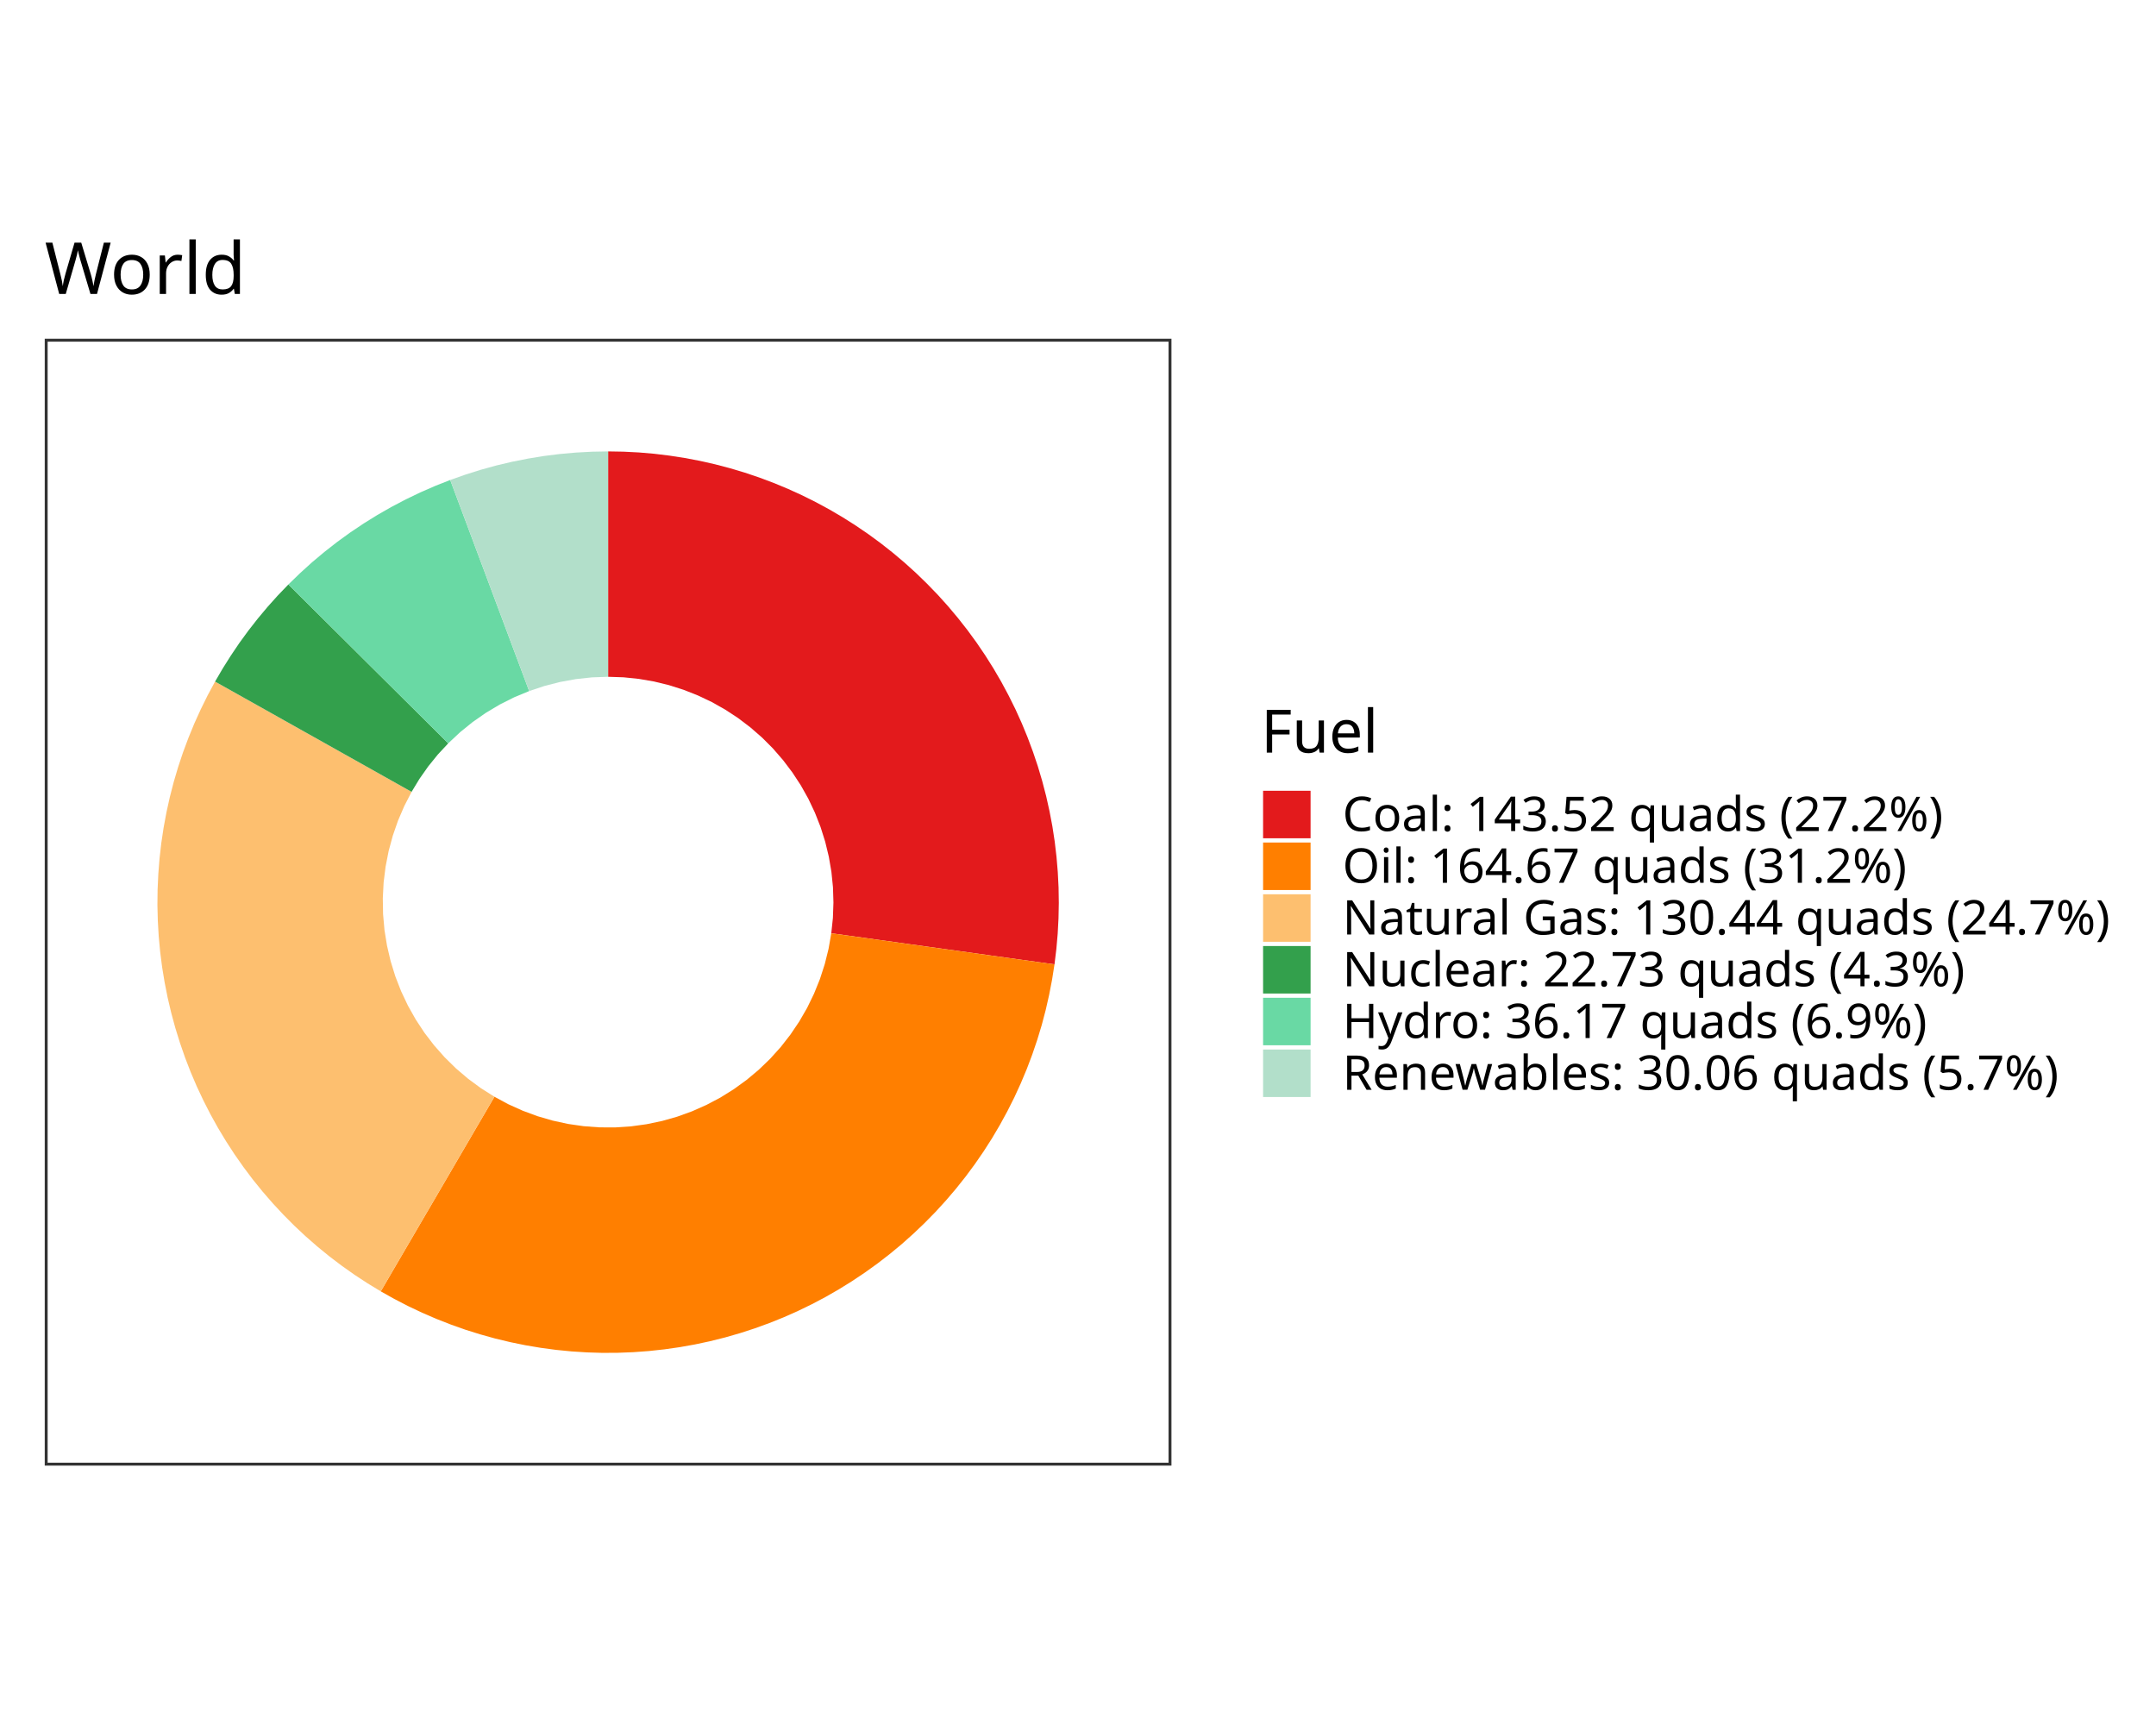
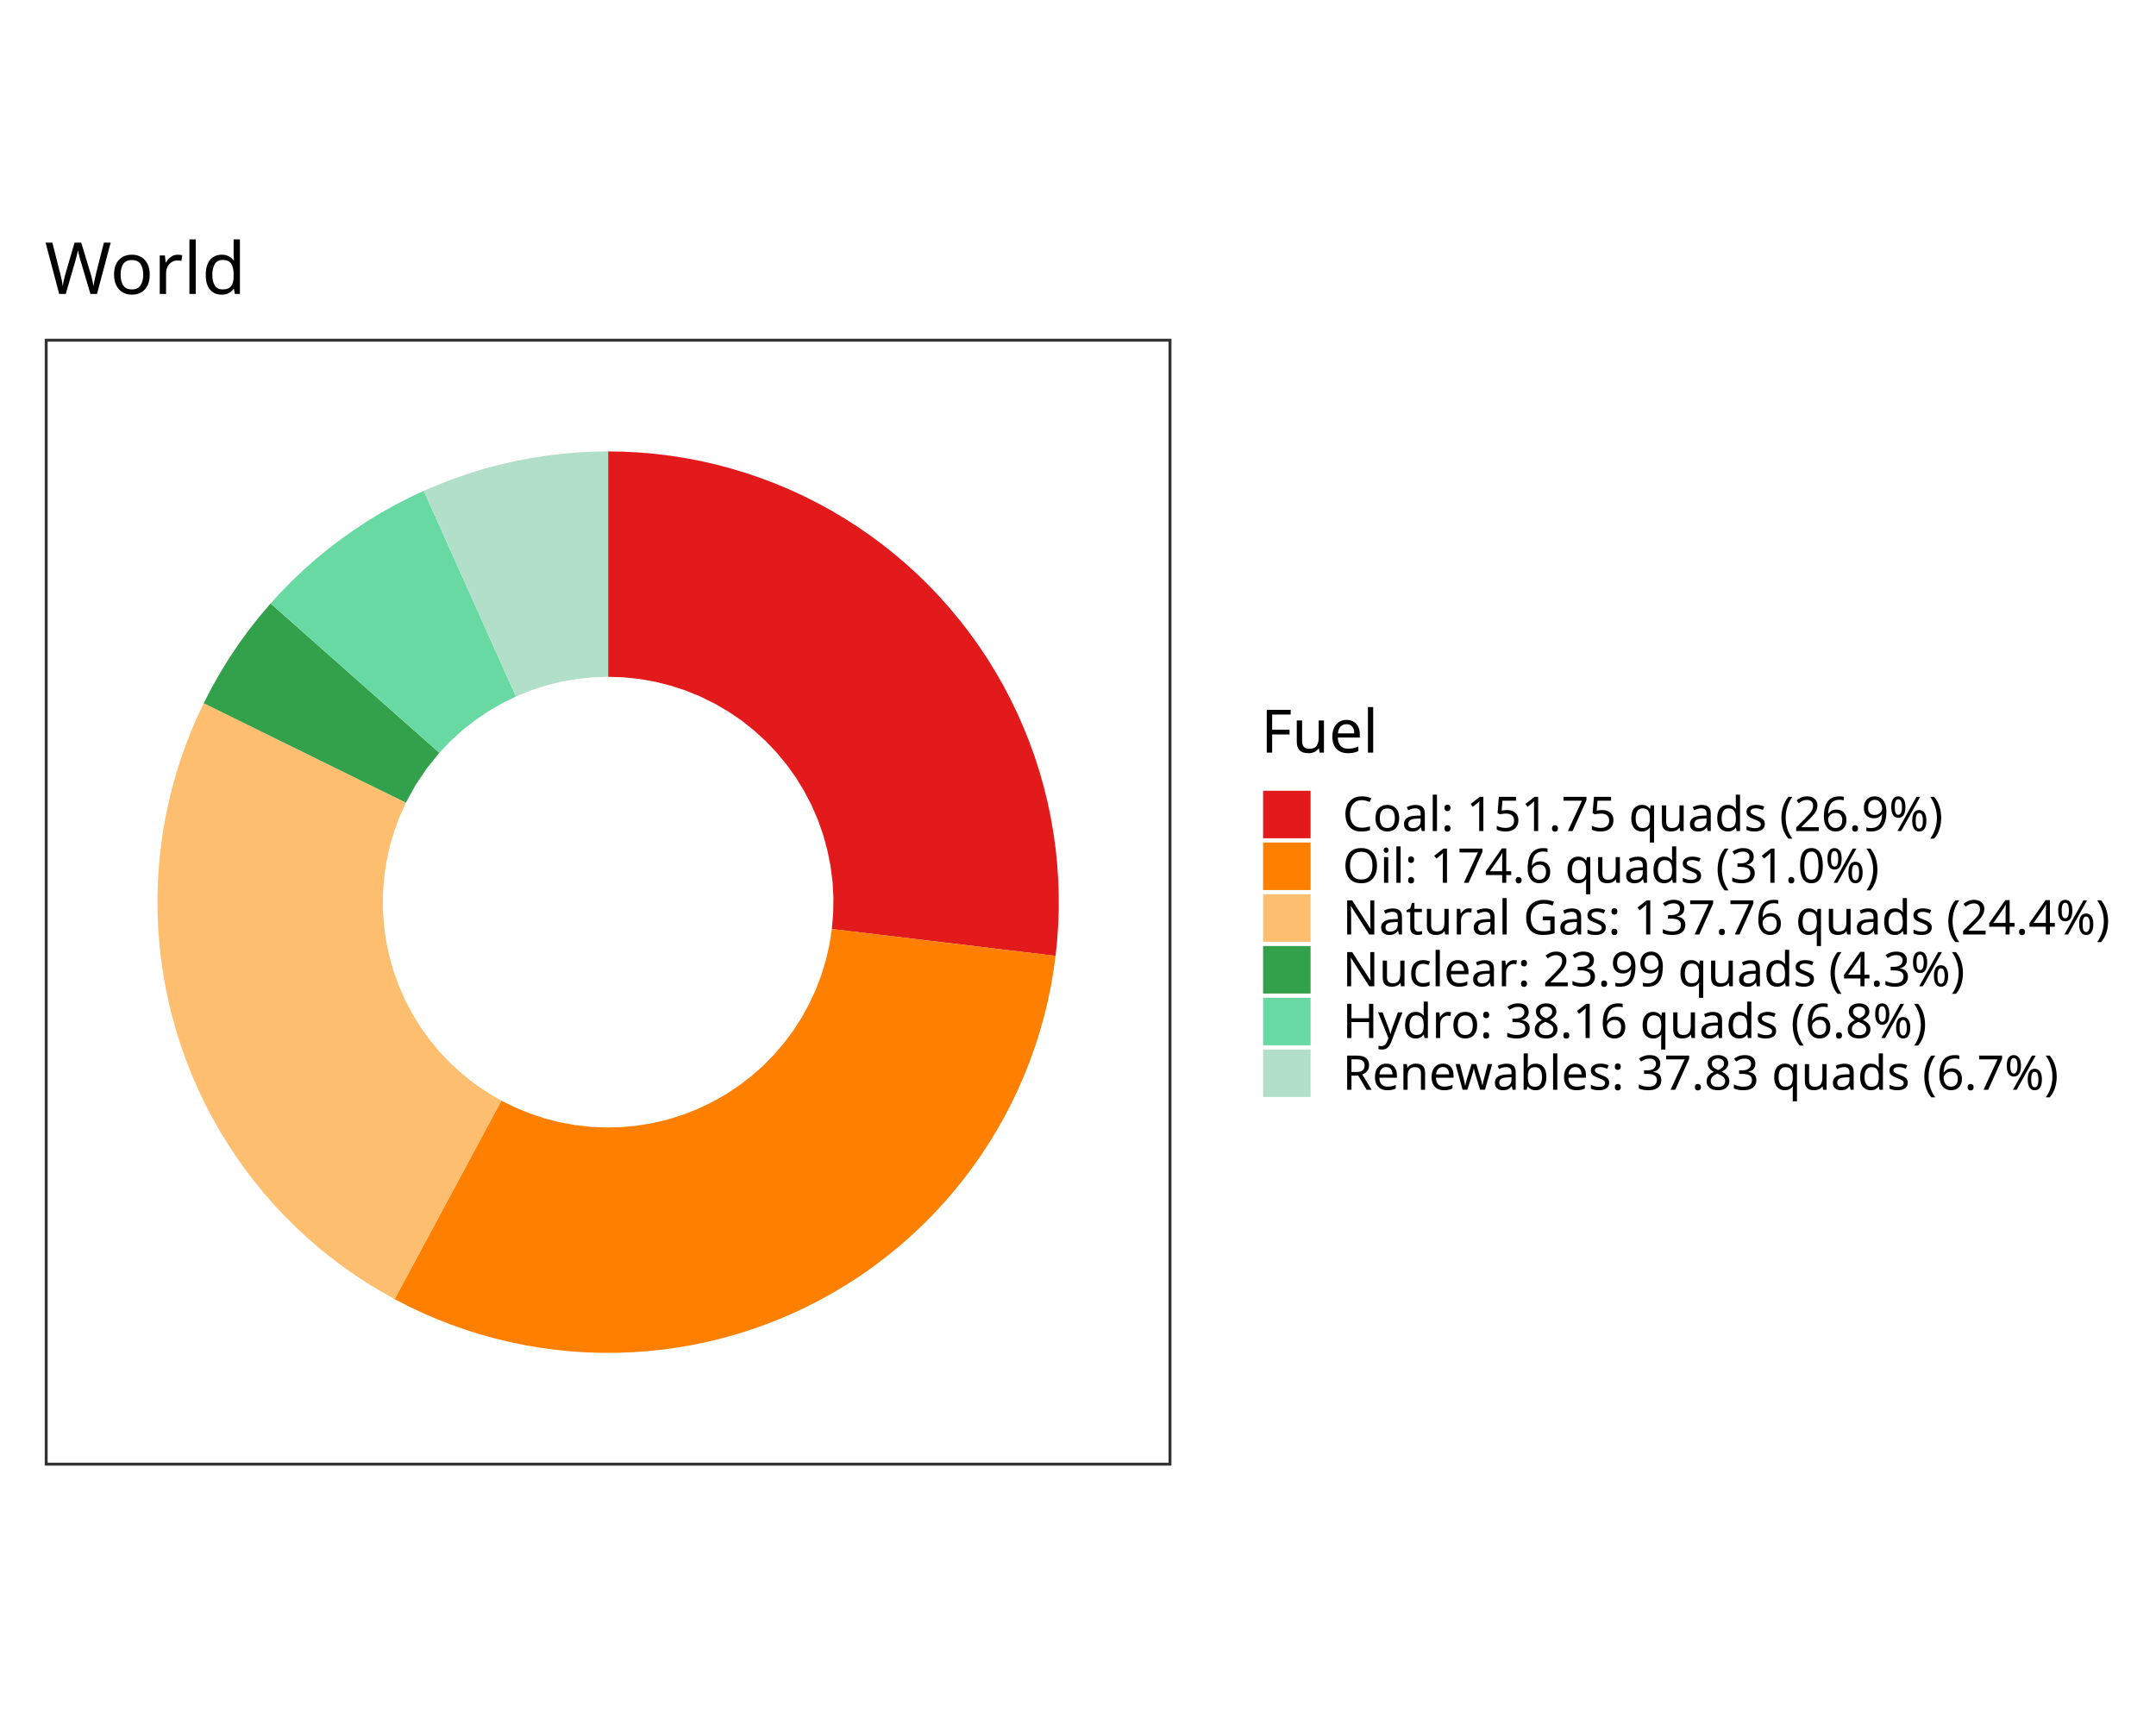
<svg xmlns="http://www.w3.org/2000/svg" class="svglite" data-engine-version="2.0" width="720.00pt" height="576.00pt" viewBox="0 0 720.00 576.00">
  <defs>
    <style type="text/css">
    .svglite line, .svglite polyline, .svglite polygon, .svglite path, .svglite rect, .svglite circle {
      fill: none;
      stroke: #000000;
      stroke-linecap: round;
      stroke-linejoin: round;
      stroke-miterlimit: 10.00;
    }
  </style>
  </defs>
  <rect width="100%" height="100%" style="stroke: none; fill: #FFFFFF;" />
  <defs>
    <clipPath id="cpMC4wMHw3MjAuMDB8MC4wMHw1NzYuMDA=">
      <rect x="0.00" y="0.00" width="720.00" height="576.00" />
    </clipPath>
  </defs>
  <g clip-path="url(#cpMC4wMHw3MjAuMDB8MC4wMHw1NzYuMDA=)">
</g>
  <defs>
    <clipPath id="cpMC4wMHw3MjAuMDB8NzEuNjh8NTA0LjMy">
      <rect x="0.00" y="71.68" width="720.00" height="432.64" />
    </clipPath>
  </defs>
  <g clip-path="url(#cpMC4wMHw3MjAuMDB8NzEuNjh8NTA0LjMy)">
    <rect x="-0" y="71.68" width="720.00" height="432.64" style="stroke-width: 1.94; stroke: #FFFFFF; fill: #FFFFFF;" />
  </g>
  <g clip-path="url(#cpMC4wMHw3MjAuMDB8MC4wMHw1NzYuMDA=)">
</g>
  <defs>
    <clipPath id="cpMTQuOTR8MzkxLjIxfDExMy4xMXw0ODkuMzc=">
      <rect x="14.94" y="113.11" width="376.27" height="376.27" />
    </clipPath>
  </defs>
  <g clip-path="url(#cpMTQuOTR8MzkxLjIxfDExMy4xMXw0ODkuMzc=)">
    <rect x="14.94" y="113.11" width="376.27" height="376.27" style="stroke-width: 1.94; stroke: none; fill: #FFFFFF;" />
-     <polygon points="277.61,311.63 282.94,312.37 288.26,313.11 293.58,313.85 298.91,314.59 304.23,315.34 309.56,316.08 314.88,316.82 320.20,317.56 325.53,318.30 330.85,319.05 336.17,319.79 341.50,320.53 346.82,321.27 352.15,322.01 352.77,316.91 353.22,311.78 353.49,306.64 353.59,301.50 353.51,296.35 353.25,291.22 352.82,286.09 352.22,280.98 351.44,275.89 350.48,270.84 349.36,265.82 348.06,260.84 346.60,255.91 344.96,251.03 343.16,246.21 341.20,241.45 339.08,236.77 336.79,232.16 334.36,227.63 331.76,223.18 329.02,218.83 326.13,214.57 323.10,210.42 319.92,206.37 316.61,202.43 313.17,198.61 309.59,194.91 305.90,191.33 302.08,187.88 298.15,184.56 294.11,181.38 289.96,178.34 285.70,175.44 281.36,172.69 276.92,170.09 272.39,167.64 267.79,165.35 263.10,163.22 258.35,161.25 253.53,159.44 248.66,157.80 243.73,156.33 238.75,155.02 233.73,153.89 228.68,152.93 223.59,152.14 218.49,151.52 213.36,151.08 208.22,150.82 203.08,150.73 203.08,156.11 203.08,161.48 203.08,166.86 203.08,172.23 203.08,177.61 203.08,182.98 203.08,188.36 203.08,193.73 203.08,199.11 203.08,204.49 203.08,209.86 203.08,215.24 203.08,220.61 203.08,225.99 208.22,226.16 213.34,226.69 218.41,227.56 223.40,228.78 228.31,230.34 233.09,232.23 237.74,234.44 242.22,236.97 246.52,239.79 250.61,242.90 254.49,246.28 258.12,249.92 261.50,253.81 264.60,257.91 267.42,262.21 269.94,266.70 272.14,271.35 274.02,276.13 275.57,281.04 276.78,286.04 277.65,291.11 278.17,296.23 278.33,301.37 278.15,306.51 277.61,311.63 " style="stroke-width: 1.07; stroke: none; fill: #E31A1C;" />
-     <polygon points="165.12,366.22 162.41,370.86 159.69,375.50 156.98,380.14 154.27,384.78 151.56,389.42 148.85,394.07 146.14,398.71 143.43,403.35 140.71,407.99 138.00,412.63 135.29,417.27 132.58,421.91 129.87,426.55 127.16,431.20 131.67,433.73 136.27,436.11 140.95,438.33 145.70,440.38 150.52,442.27 155.40,444.00 160.34,445.55 165.33,446.94 170.37,448.15 175.44,449.19 180.54,450.05 185.68,450.74 190.83,451.25 196.00,451.58 201.17,451.74 206.35,451.71 211.52,451.51 216.69,451.13 221.84,450.57 226.96,449.84 232.06,448.93 237.12,447.85 242.15,446.59 247.12,445.16 252.05,443.56 256.91,441.79 261.72,439.86 266.45,437.76 271.11,435.50 275.69,433.08 280.18,430.50 284.58,427.77 288.88,424.89 293.08,421.87 297.18,418.70 301.17,415.40 305.03,411.95 308.78,408.38 312.41,404.68 315.90,400.86 319.26,396.92 322.48,392.87 325.56,388.71 328.50,384.44 331.29,380.08 333.92,375.62 336.40,371.08 338.73,366.45 340.89,361.74 342.89,356.97 344.72,352.13 346.39,347.22 347.89,342.27 349.21,337.26 350.36,332.21 351.34,327.13 352.15,322.01 346.82,321.27 341.50,320.53 336.17,319.79 330.85,319.05 325.53,318.30 320.20,317.56 314.88,316.82 309.56,316.08 304.23,315.34 298.91,314.59 293.58,313.85 288.26,313.11 282.94,312.37 277.61,311.63 276.70,316.82 275.43,321.93 273.81,326.94 271.83,331.83 269.53,336.57 266.89,341.13 263.94,345.50 260.70,349.65 257.17,353.56 253.37,357.22 249.33,360.60 245.06,363.69 240.59,366.48 235.93,368.94 231.11,371.08 226.16,372.87 221.09,374.31 215.93,375.39 210.71,376.11 205.45,376.46 200.18,376.44 194.93,376.05 189.71,375.30 184.56,374.18 179.50,372.71 174.56,370.88 169.76,368.72 165.12,366.22 " style="stroke-width: 1.07; stroke: none; fill: #FF7F00;" />
-     <polygon points="137.45,264.41 132.76,261.78 128.08,259.15 123.39,256.52 118.70,253.89 114.01,251.26 109.33,248.63 104.64,246.00 99.95,243.37 95.26,240.74 90.58,238.11 85.89,235.48 81.20,232.85 76.51,230.22 71.82,227.59 69.36,232.16 67.06,236.82 64.91,241.55 62.94,246.35 61.12,251.22 59.48,256.15 58.01,261.13 56.71,266.17 55.59,271.24 54.64,276.35 53.87,281.48 53.28,286.65 52.87,291.82 52.63,297.01 52.57,302.21 52.70,307.40 53.00,312.59 53.48,317.76 54.14,322.92 54.98,328.04 55.99,333.14 57.18,338.20 58.54,343.21 60.08,348.17 61.78,353.08 63.65,357.93 65.69,362.71 67.90,367.41 70.26,372.04 72.78,376.58 75.46,381.03 78.29,385.39 81.27,389.64 84.39,393.80 87.66,397.84 91.06,401.76 94.60,405.57 98.26,409.25 102.05,412.80 105.96,416.22 109.99,419.51 114.13,422.65 118.37,425.65 122.72,428.50 127.16,431.20 129.87,426.55 132.58,421.91 135.29,417.27 138.00,412.63 140.71,407.99 143.43,403.35 146.14,398.71 148.85,394.07 151.56,389.42 154.27,384.78 156.98,380.14 159.69,375.50 162.41,370.86 165.12,366.22 160.63,363.38 156.35,360.23 152.30,356.78 148.51,353.06 144.99,349.08 141.76,344.87 138.84,340.43 136.23,335.80 133.96,331.00 132.03,326.05 130.46,320.97 129.25,315.80 128.40,310.56 127.93,305.27 127.84,299.95 128.11,294.65 128.77,289.38 129.79,284.16 131.18,279.03 132.92,274.02 135.02,269.13 137.45,264.41 " style="stroke-width: 1.07; stroke: none; fill: #FDBF6F;" />
-     <polygon points="149.69,248.21 145.88,244.42 142.06,240.63 138.25,236.84 134.43,233.05 130.62,229.26 126.81,225.48 122.99,221.69 119.18,217.90 115.37,214.11 111.55,210.32 107.74,206.53 103.93,202.75 100.11,198.96 96.30,195.17 92.77,198.84 89.37,202.63 86.10,206.54 82.96,210.55 79.96,214.66 77.11,218.88 74.39,223.19 71.82,227.59 76.51,230.22 81.20,232.85 85.89,235.48 90.58,238.11 95.26,240.74 99.95,243.37 104.64,246.00 109.33,248.63 114.01,251.26 118.70,253.89 123.39,256.52 128.08,259.15 132.76,261.78 137.45,264.41 140.09,260.06 143.02,255.89 146.22,251.94 149.69,248.21 " style="stroke-width: 1.07; stroke: none; fill: #33A04C;" />
-     <polygon points="176.71,230.76 174.83,225.72 172.95,220.69 171.06,215.65 169.18,210.62 167.30,205.58 165.41,200.55 163.53,195.51 161.65,190.48 159.76,185.45 157.88,180.41 156.00,175.38 154.11,170.34 152.23,165.31 150.35,160.27 145.32,162.26 140.37,164.42 135.50,166.76 130.72,169.27 126.03,171.95 121.44,174.80 116.95,177.81 112.58,180.98 108.32,184.31 104.18,187.78 100.18,191.41 96.30,195.17 100.11,198.96 103.93,202.75 107.74,206.53 111.55,210.32 115.37,214.11 119.18,217.90 122.99,221.69 126.81,225.48 130.62,229.26 134.43,233.05 138.25,236.84 142.06,240.63 145.88,244.42 149.69,248.21 153.63,244.51 157.83,241.11 162.26,238.02 166.90,235.25 171.72,232.83 176.71,230.76 " style="stroke-width: 1.07; stroke: none; fill: #69D9A4;" />
-     <polygon points="203.08,225.99 203.08,220.61 203.08,215.24 203.08,209.86 203.08,204.49 203.08,199.11 203.08,193.73 203.08,188.36 203.08,182.98 203.08,177.61 203.08,172.23 203.08,166.86 203.08,161.48 203.08,156.11 203.08,150.73 197.69,150.83 192.31,151.12 186.95,151.60 181.60,152.27 176.28,153.14 171.00,154.19 165.76,155.43 160.57,156.86 155.43,158.48 150.35,160.27 152.23,165.31 154.11,170.34 156.00,175.38 157.88,180.41 159.76,185.45 161.65,190.48 163.53,195.51 165.41,200.55 167.30,205.58 169.18,210.62 171.06,215.65 172.95,220.69 174.83,225.72 176.71,230.76 181.82,229.05 187.04,227.72 192.34,226.76 197.70,226.18 203.08,225.99 " style="stroke-width: 1.07; stroke: none; fill: #B2DFCA;" />
+     <polygon points="277.80,310.21 283.13,310.85 288.47,311.49 293.81,312.13 299.14,312.77 304.48,313.41 309.82,314.05 315.15,314.69 320.49,315.33 325.83,315.97 331.17,316.62 336.50,317.26 341.84,317.90 347.18,318.54 352.51,319.18 353.04,314.01 353.39,308.83 353.57,303.65 353.56,298.45 353.37,293.27 353.01,288.09 352.47,282.92 351.75,277.78 350.85,272.67 349.78,267.59 348.53,262.55 347.11,257.56 345.52,252.62 343.75,247.73 341.82,242.91 339.73,238.16 337.47,233.49 335.06,228.89 332.48,224.38 329.76,219.97 326.88,215.65 323.85,211.43 320.68,207.32 317.37,203.31 313.93,199.43 310.35,195.67 306.65,192.03 302.82,188.53 298.87,185.15 294.81,181.92 290.64,178.83 286.37,175.88 281.99,173.08 277.53,170.43 272.97,167.95 268.33,165.61 263.62,163.44 258.83,161.44 253.97,159.60 249.06,157.93 244.09,156.43 239.07,155.10 234.01,153.94 228.91,152.97 223.78,152.16 218.63,151.54 213.45,151.09 208.27,150.82 203.08,150.73 203.08,156.11 203.08,161.48 203.08,166.86 203.08,172.23 203.08,177.61 203.08,182.98 203.08,188.36 203.08,193.73 203.08,199.11 203.08,204.49 203.08,209.86 203.08,215.24 203.08,220.61 203.08,225.99 208.37,226.17 213.64,226.73 218.86,227.66 224.00,228.95 229.03,230.60 233.94,232.61 238.69,234.95 243.27,237.62 247.65,240.60 251.80,243.89 255.72,247.46 259.37,251.30 262.75,255.38 265.83,259.70 268.59,264.22 271.04,268.92 273.14,273.78 274.90,278.78 276.30,283.89 277.34,289.08 278.02,294.34 278.32,299.63 278.24,304.93 277.80,310.21 " style="stroke-width: 1.07; stroke: none; fill: #E31A1C;" />
+     <polygon points="167.43,367.52 164.89,372.25 162.34,376.98 159.79,381.72 157.25,386.45 154.70,391.19 152.16,395.92 149.61,400.65 147.06,405.39 144.52,410.12 141.97,414.86 139.42,419.59 136.88,424.32 134.33,429.06 131.79,433.79 136.35,436.15 140.99,438.34 145.70,440.38 150.48,442.26 155.32,443.97 160.22,445.52 165.17,446.89 170.16,448.10 175.19,449.14 180.25,450.01 185.34,450.70 190.45,451.22 195.57,451.56 200.70,451.73 205.84,451.72 210.97,451.54 216.09,451.18 221.20,450.65 226.28,449.95 231.34,449.07 236.37,448.02 241.36,446.80 246.30,445.41 251.19,443.85 256.03,442.13 260.81,440.24 265.51,438.19 270.15,435.98 274.71,433.61 279.18,431.09 283.56,428.42 287.86,425.60 292.05,422.64 296.14,419.53 300.12,416.29 303.99,412.91 307.74,409.40 311.37,405.77 314.87,402.01 318.24,398.14 321.48,394.16 324.58,390.06 327.54,385.87 330.36,381.57 333.02,377.18 335.54,372.71 337.90,368.15 340.10,363.51 342.15,358.80 344.03,354.02 345.75,349.18 347.30,344.29 348.68,339.34 349.90,334.35 350.94,329.33 351.81,324.26 352.51,319.18 347.18,318.54 341.84,317.90 336.50,317.26 331.17,316.62 325.83,315.97 320.49,315.33 315.15,314.69 309.82,314.05 304.48,313.41 299.14,312.77 293.81,312.13 288.47,311.49 283.13,310.85 277.80,310.21 276.99,315.37 275.83,320.47 274.32,325.47 272.47,330.36 270.28,335.10 267.77,339.69 264.95,344.08 261.82,348.27 258.42,352.24 254.75,355.95 250.82,359.41 246.67,362.58 242.31,365.46 237.76,368.03 233.04,370.27 228.18,372.19 223.19,373.76 218.11,374.98 212.96,375.84 207.76,376.35 202.53,376.49 197.31,376.27 192.12,375.69 186.98,374.75 181.91,373.46 176.95,371.81 172.12,369.83 167.43,367.52 " style="stroke-width: 1.07; stroke: none; fill: #FF7F00;" />
+     <polygon points="135.55,268.02 130.73,265.65 125.91,263.28 121.08,260.91 116.26,258.53 111.44,256.16 106.61,253.79 101.79,251.41 96.97,249.04 92.14,246.67 87.32,244.30 82.50,241.92 77.67,239.55 72.85,237.18 68.03,234.81 65.84,239.45 63.81,244.16 61.95,248.95 60.25,253.79 58.71,258.68 57.35,263.63 56.15,268.62 55.12,273.65 54.27,278.71 53.59,283.80 53.08,288.90 52.74,294.02 52.59,299.15 52.60,304.29 52.79,309.41 53.16,314.53 53.70,319.64 54.41,324.72 55.30,329.77 56.36,334.80 57.59,339.78 58.99,344.72 60.55,349.60 62.28,354.43 64.18,359.20 66.24,363.91 68.45,368.53 70.83,373.08 73.35,377.55 76.03,381.93 78.85,386.21 81.82,390.40 84.93,394.48 88.18,398.46 91.56,402.32 95.07,406.06 98.71,409.68 102.47,413.18 106.34,416.54 110.33,419.77 114.42,422.87 118.62,425.82 122.92,428.63 127.31,431.28 131.79,433.79 134.33,429.06 136.88,424.32 139.42,419.59 141.97,414.86 144.52,410.12 147.06,405.39 149.61,400.65 152.16,395.92 154.70,391.19 157.25,386.45 159.79,381.72 162.34,376.98 164.89,372.25 167.43,367.52 162.90,364.87 158.56,361.92 154.44,358.67 150.56,355.14 146.93,351.35 143.57,347.31 140.51,343.05 137.75,338.59 135.30,333.94 133.19,329.14 131.41,324.20 129.99,319.15 128.92,314.02 128.21,308.82 127.86,303.58 127.88,298.33 128.27,293.10 129.02,287.90 130.13,282.77 131.59,277.74 133.40,272.81 135.55,268.02 " style="stroke-width: 1.07; stroke: none; fill: #FDBF6F;" />
+     <polygon points="146.72,251.37 142.70,247.81 138.67,244.25 134.64,240.68 130.62,237.12 126.59,233.56 122.57,230.00 118.54,226.44 114.52,222.87 110.49,219.31 106.47,215.75 102.44,212.19 98.41,208.63 94.39,205.06 90.36,201.50 86.64,205.88 83.08,210.39 79.70,215.04 76.50,219.81 73.49,224.70 70.66,229.70 68.03,234.81 72.85,237.18 77.67,239.55 82.50,241.92 87.32,244.30 92.14,246.67 96.97,249.04 101.79,251.41 106.61,253.79 111.44,256.16 116.26,258.53 121.08,260.91 125.91,263.28 130.73,265.65 135.55,268.02 138.78,262.15 142.51,256.58 146.72,251.37 " style="stroke-width: 1.07; stroke: none; fill: #33A04C;" />
+     <polygon points="172.30,232.57 170.10,227.66 167.90,222.76 165.70,217.85 163.50,212.95 161.31,208.04 159.11,203.14 156.91,198.23 154.71,193.33 152.51,188.42 150.31,183.52 148.11,178.61 145.92,173.71 143.72,168.80 141.52,163.90 136.69,166.16 131.95,168.60 127.30,171.20 122.74,173.97 118.29,176.89 113.94,179.97 109.70,183.20 105.58,186.59 101.58,190.11 97.71,193.77 93.97,197.57 90.36,201.50 94.39,205.06 98.41,208.63 102.44,212.19 106.47,215.75 110.49,219.31 114.52,222.87 118.54,226.44 122.57,230.00 126.59,233.56 130.62,237.12 134.64,240.68 138.67,244.25 142.70,247.81 146.72,251.37 150.39,247.51 154.33,243.91 158.51,240.61 162.91,237.60 167.52,234.92 172.30,232.57 " style="stroke-width: 1.07; stroke: none; fill: #69D9A4;" />
+     <polygon points="203.08,225.99 203.08,220.61 203.08,215.24 203.08,209.86 203.08,204.49 203.08,199.11 203.08,193.73 203.08,188.36 203.08,182.98 203.08,177.61 203.08,172.23 203.08,166.86 203.08,161.48 203.08,156.11 203.08,150.73 197.79,150.83 192.52,151.10 187.25,151.57 182.01,152.21 176.79,153.05 171.60,154.06 166.46,155.26 161.35,156.63 156.30,158.19 151.31,159.92 146.38,161.82 141.52,163.90 143.72,168.80 145.92,173.71 148.11,178.61 150.31,183.52 152.51,188.42 154.71,193.33 156.91,198.23 159.11,203.14 161.31,208.04 163.50,212.95 165.70,217.85 167.90,222.76 170.10,227.66 172.30,232.57 177.19,230.58 182.22,228.94 187.34,227.65 192.54,226.73 197.80,226.17 203.08,225.99 " style="stroke-width: 1.07; stroke: none; fill: #B2DFCA;" />
    <rect x="14.94" y="113.11" width="376.27" height="376.27" style="stroke-width: 1.94; stroke: #333333;" />
  </g>
  <g clip-path="url(#cpMC4wMHw3MjAuMDB8MC4wMHw1NzYuMDA=)">
    <rect x="411.14" y="225.50" width="298.90" height="151.48" style="stroke-width: 1.94; stroke: none; fill: #FFFFFF;" />
    <text x="421.10" y="251.30" style="font-size: 20.00px; font-family: sans;" textLength="38.90px" lengthAdjust="spacingAndGlyphs">Fuel</text>
    <rect x="421.10" y="263.34" width="17.28" height="17.28" style="stroke-width: 1.94; stroke: none; fill: #FFFFFF;" />
    <rect x="421.81" y="264.05" width="15.86" height="15.86" style="stroke-width: 1.07; stroke: none; stroke-linecap: square; stroke-linejoin: miter; fill: #E31A1C;" />
    <rect x="421.10" y="280.62" width="17.28" height="17.28" style="stroke-width: 1.94; stroke: none; fill: #FFFFFF;" />
    <rect x="421.81" y="281.33" width="15.86" height="15.86" style="stroke-width: 1.07; stroke: none; stroke-linecap: square; stroke-linejoin: miter; fill: #FF7F00;" />
    <rect x="421.10" y="297.90" width="17.28" height="17.28" style="stroke-width: 1.94; stroke: none; fill: #FFFFFF;" />
    <rect x="421.81" y="298.61" width="15.86" height="15.86" style="stroke-width: 1.07; stroke: none; stroke-linecap: square; stroke-linejoin: miter; fill: #FDBF6F;" />
    <rect x="421.10" y="315.18" width="17.28" height="17.28" style="stroke-width: 1.94; stroke: none; fill: #FFFFFF;" />
    <rect x="421.81" y="315.89" width="15.86" height="15.86" style="stroke-width: 1.07; stroke: none; stroke-linecap: square; stroke-linejoin: miter; fill: #33A04C;" />
    <rect x="421.10" y="332.46" width="17.28" height="17.28" style="stroke-width: 1.94; stroke: none; fill: #FFFFFF;" />
    <rect x="421.81" y="333.17" width="15.86" height="15.86" style="stroke-width: 1.07; stroke: none; stroke-linecap: square; stroke-linejoin: miter; fill: #69D9A4;" />
    <rect x="421.10" y="349.74" width="17.28" height="17.28" style="stroke-width: 1.94; stroke: none; fill: #FFFFFF;" />
    <rect x="421.81" y="350.45" width="15.86" height="15.86" style="stroke-width: 1.07; stroke: none; stroke-linecap: square; stroke-linejoin: miter; fill: #B2DFCA;" />
-     <text x="448.34" y="277.49" style="font-size: 16.00px; font-family: sans;" textLength="199.26px" lengthAdjust="spacingAndGlyphs">Coal: 143.52 quads (27.2%)</text>
-     <text x="448.34" y="294.77" style="font-size: 16.00px; font-family: sans;" textLength="185.90px" lengthAdjust="spacingAndGlyphs">Oil: 164.67 quads (31.2%)</text>
-     <text x="448.34" y="312.05" style="font-size: 16.00px; font-family: sans;" textLength="251.73px" lengthAdjust="spacingAndGlyphs">Natural Gas: 130.44 quads (24.7%)</text>
-     <text x="448.34" y="329.33" style="font-size: 16.00px; font-family: sans;" textLength="203.69px" lengthAdjust="spacingAndGlyphs">Nuclear: 22.73 quads (4.3%)</text>
-     <text x="448.34" y="346.61" style="font-size: 16.00px; font-family: sans;" textLength="191.24px" lengthAdjust="spacingAndGlyphs">Hydro: 36.17 quads (6.9%)</text>
-     <text x="448.34" y="363.89" style="font-size: 16.00px; font-family: sans;" textLength="236.62px" lengthAdjust="spacingAndGlyphs">Renewables: 30.06 quads (5.7%)</text>
+     <text x="448.34" y="277.49" style="font-size: 16.00px; font-family: sans;" textLength="199.26px" lengthAdjust="spacingAndGlyphs">Coal: 151.75 quads (26.9%)</text>
+     <text x="448.34" y="294.77" style="font-size: 16.00px; font-family: sans;" textLength="177.00px" lengthAdjust="spacingAndGlyphs">Oil: 174.6 quads (31.0%)</text>
+     <text x="448.34" y="312.05" style="font-size: 16.00px; font-family: sans;" textLength="251.73px" lengthAdjust="spacingAndGlyphs">Natural Gas: 137.76 quads (24.4%)</text>
+     <text x="448.34" y="329.33" style="font-size: 16.00px; font-family: sans;" textLength="203.69px" lengthAdjust="spacingAndGlyphs">Nuclear: 23.99 quads (4.3%)</text>
+     <text x="448.34" y="346.61" style="font-size: 16.00px; font-family: sans;" textLength="191.24px" lengthAdjust="spacingAndGlyphs">Hydro: 38.16 quads (6.8%)</text>
+     <text x="448.34" y="363.89" style="font-size: 16.00px; font-family: sans;" textLength="236.62px" lengthAdjust="spacingAndGlyphs">Renewables: 37.83 quads (6.7%)</text>
    <text x="14.94" y="98.16" style="font-size: 24.00px; font-family: sans;" textLength="62.67px" lengthAdjust="spacingAndGlyphs">World</text>
  </g>
</svg>
